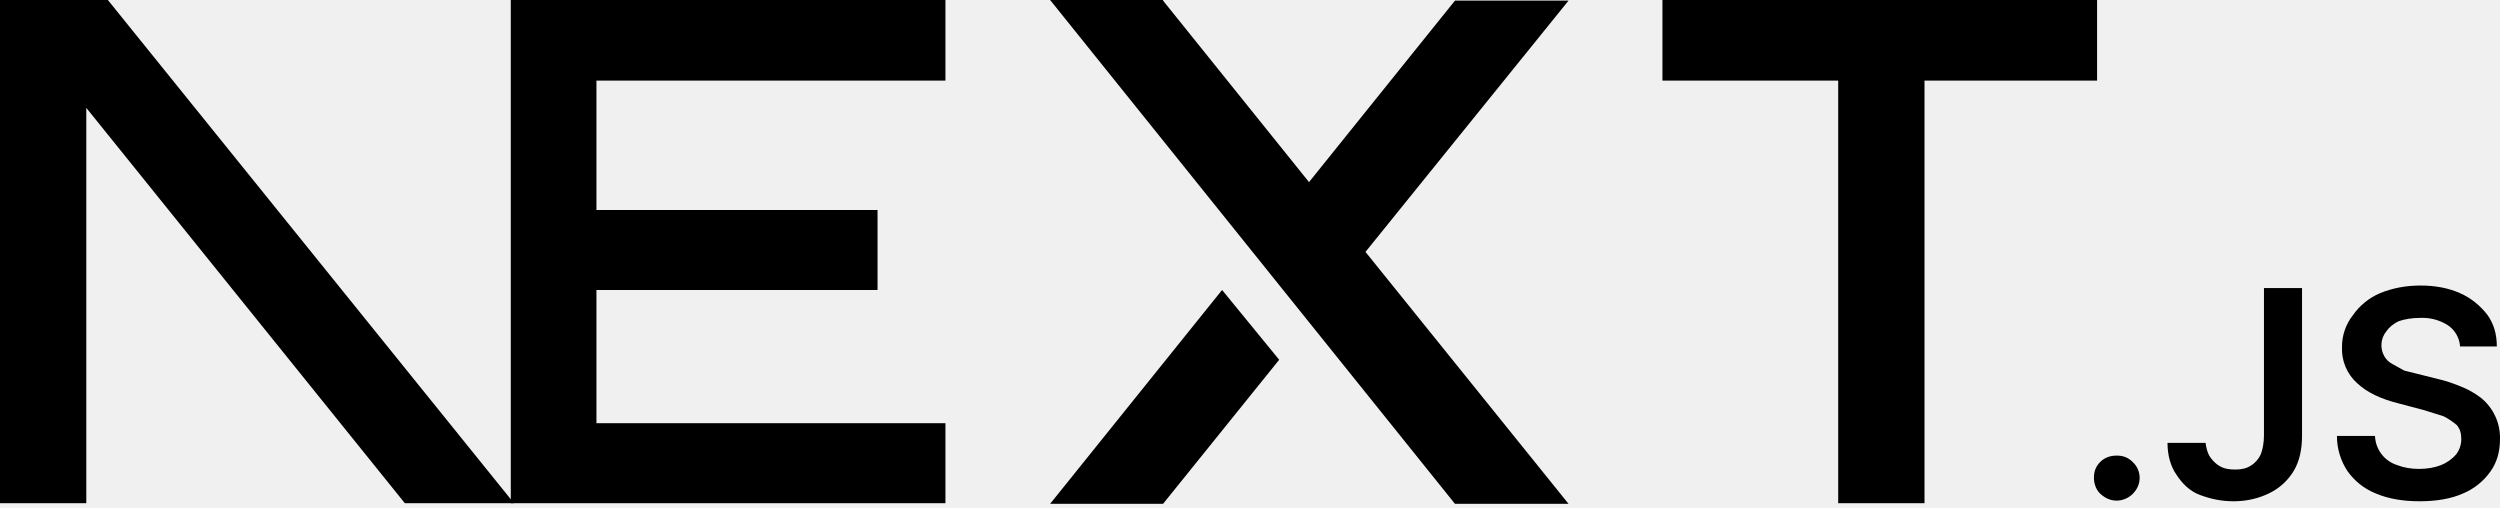
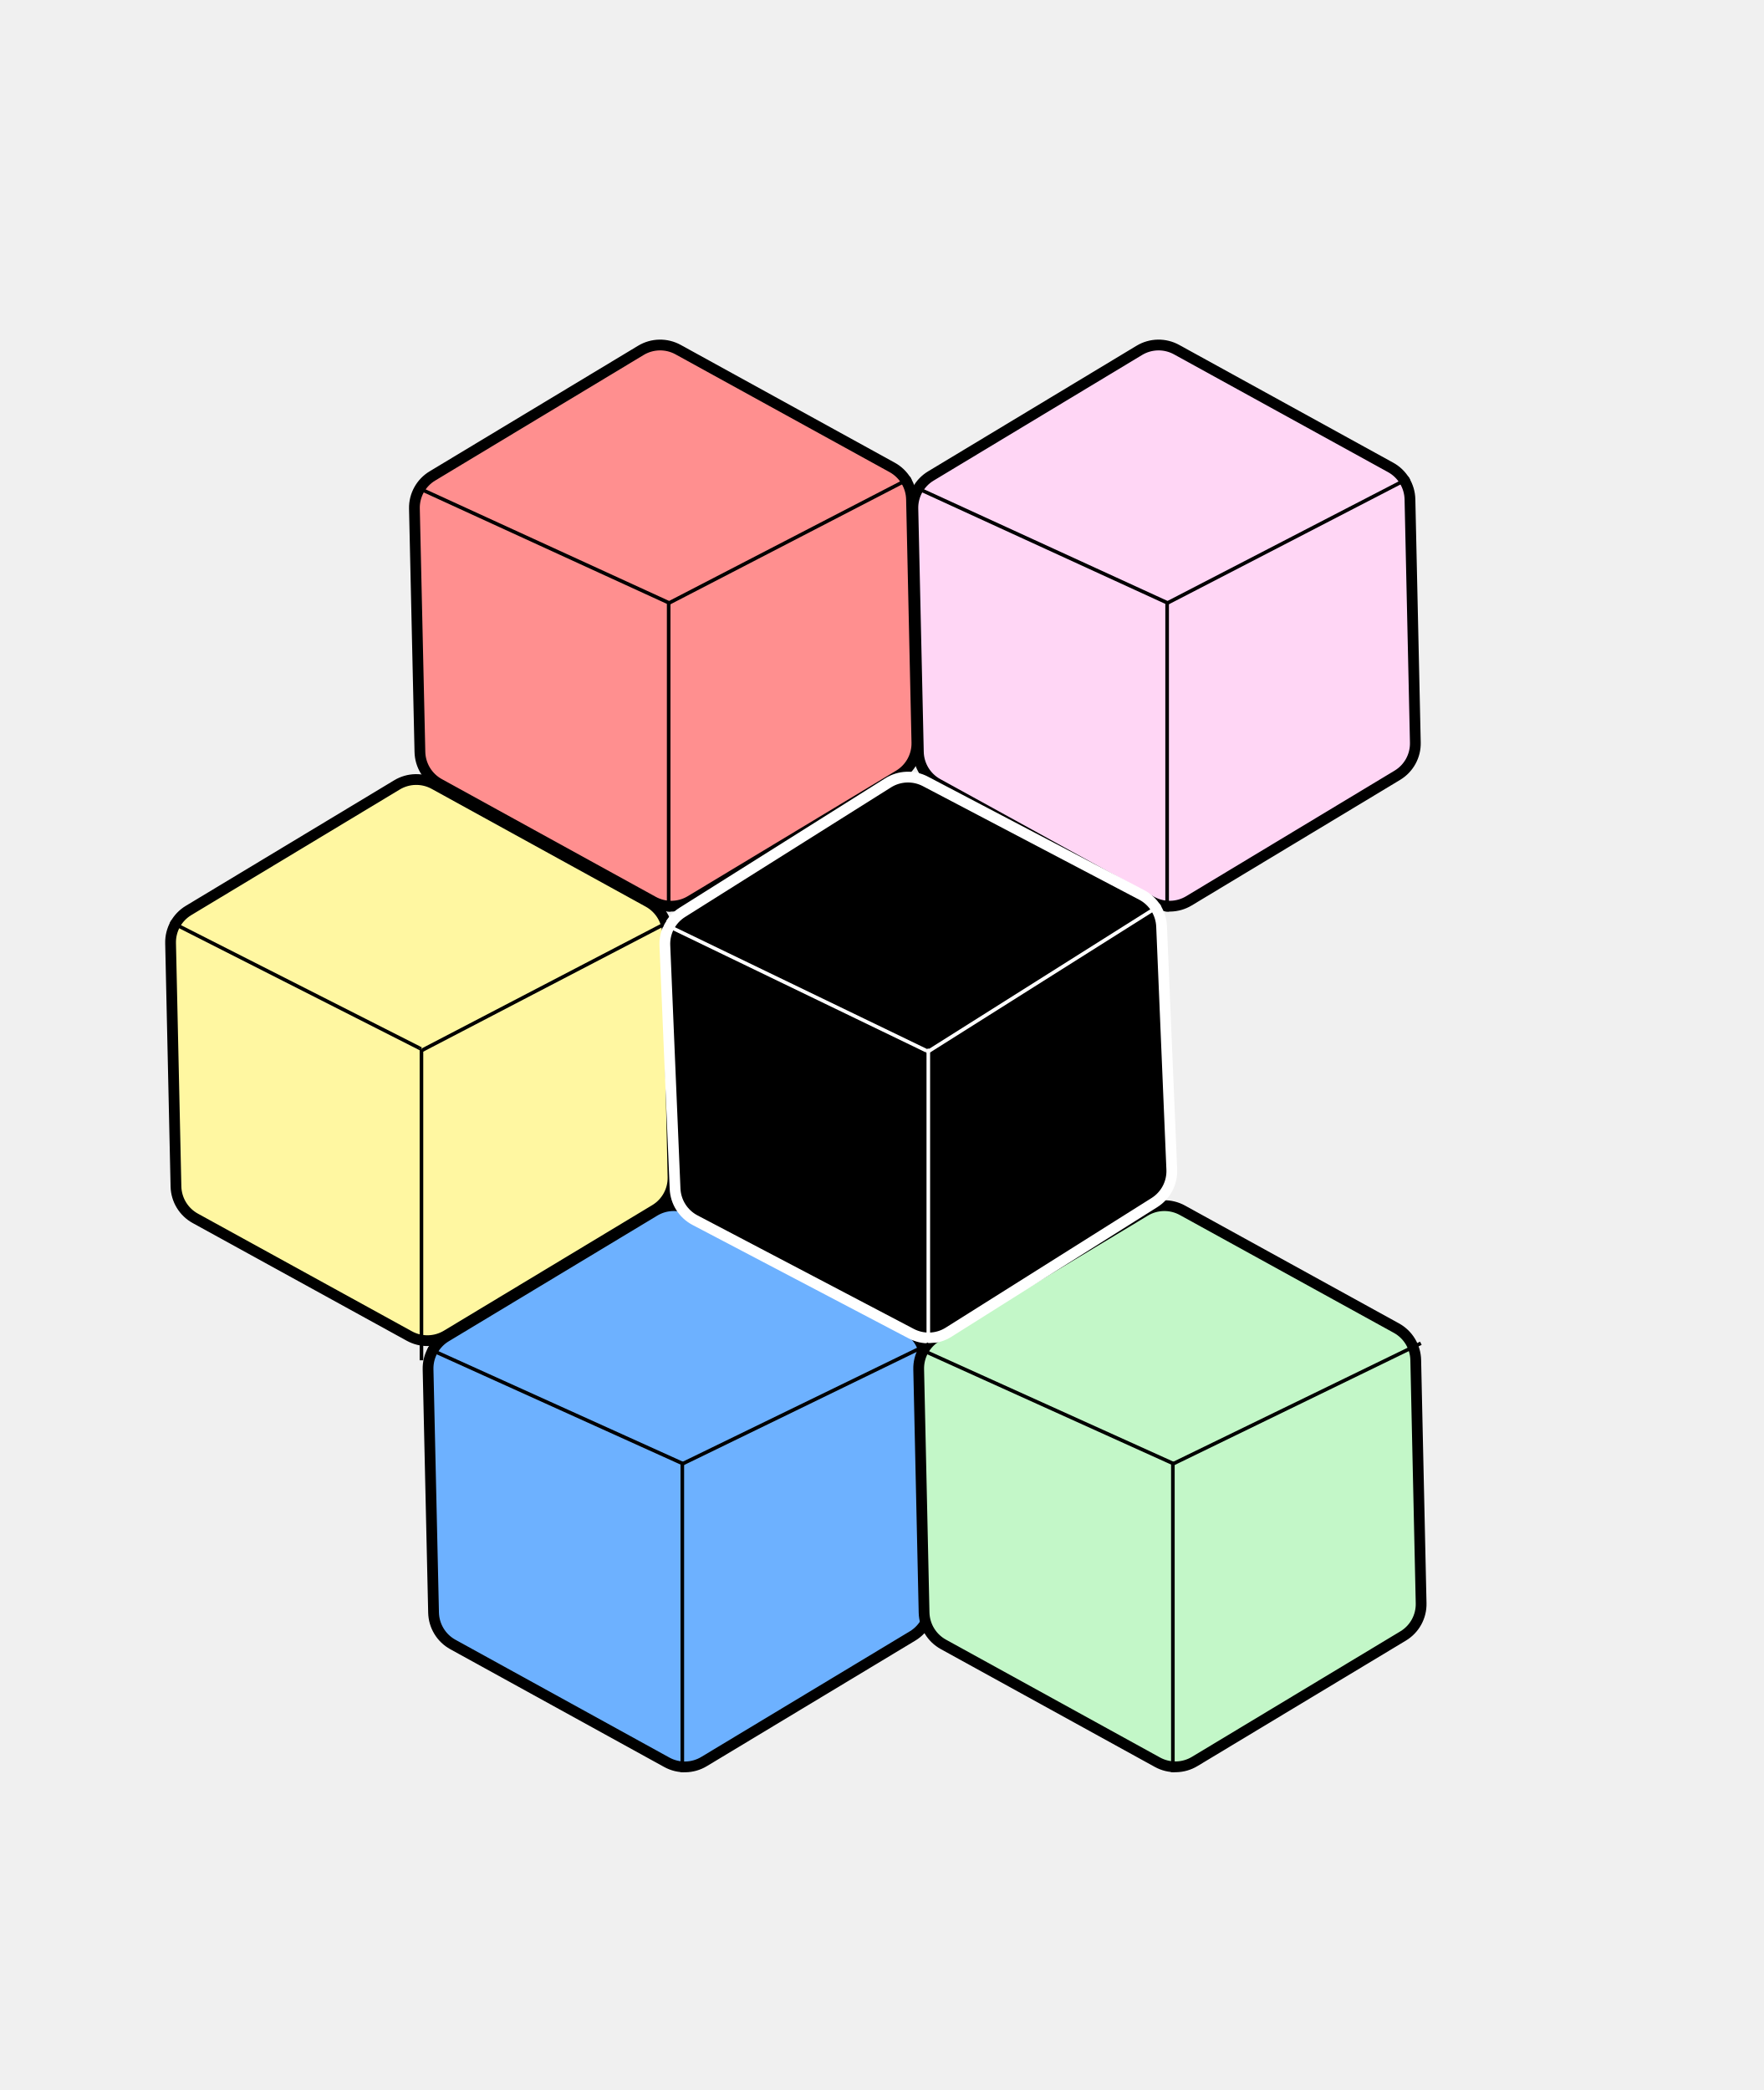
- <svg xmlns="http://www.w3.org/2000/svg" fill="none" viewBox="0 0 394 80">
-   <path fill="#000" d="M262 0h68.5v12.7h-27.2v66.6h-13.6V12.7H262V0ZM149 0v12.7H94v20.4h44.3v12.6H94v21h55v12.6H80.5V0h68.7zm34.3 0h-17.8l63.8 79.4h17.9l-32-39.7 32-39.6h-17.9l-23 28.6-23-28.6zm18.3 56.7-9-11-27.1 33.7h17.8l18.3-22.7z" />
-   <path fill="#000" d="M81 79.3 17 0H0v79.3h13.6V17l50.2 62.3H81Zm252.6-.4c-1 0-1.8-.4-2.5-1s-1.1-1.6-1.1-2.6.3-1.8 1-2.5 1.6-1 2.6-1 1.8.3 2.5 1a3.4 3.4 0 0 1 .6 4.3 3.7 3.7 0 0 1-3 1.8zm23.2-33.5h6v23.3c0 2.1-.4 4-1.3 5.5a9.1 9.1 0 0 1-3.8 3.5c-1.6.8-3.5 1.3-5.7 1.3-2 0-3.7-.4-5.3-1s-2.8-1.8-3.7-3.2c-.9-1.3-1.4-3-1.4-5h6c.1.8.3 1.6.7 2.2s1 1.2 1.6 1.5c.7.4 1.5.5 2.4.5 1 0 1.8-.2 2.4-.6a4 4 0 0 0 1.6-1.8c.3-.8.5-1.8.5-3V45.5zm30.9 9.1a4.4 4.4 0 0 0-2-3.3 7.5 7.5 0 0 0-4.3-1.1c-1.3 0-2.4.2-3.3.5-.9.4-1.6 1-2 1.6a3.5 3.5 0 0 0-.3 4c.3.5.7.9 1.3 1.2l1.8 1 2 .5 3.2.8c1.3.3 2.5.7 3.7 1.2a13 13 0 0 1 3.2 1.8 8.1 8.1 0 0 1 3 6.5c0 2-.5 3.7-1.5 5.1a10 10 0 0 1-4.4 3.5c-1.8.8-4.1 1.2-6.8 1.2-2.6 0-4.9-.4-6.8-1.2-2-.8-3.4-2-4.5-3.5a10 10 0 0 1-1.7-5.6h6a5 5 0 0 0 3.5 4.6c1 .4 2.2.6 3.4.6 1.3 0 2.5-.2 3.5-.6 1-.4 1.8-1 2.4-1.7a4 4 0 0 0 .8-2.4c0-.9-.2-1.6-.7-2.2a11 11 0 0 0-2.1-1.4l-3.2-1-3.8-1c-2.8-.7-5-1.7-6.6-3.2a7.2 7.2 0 0 1-2.4-5.7 8 8 0 0 1 1.7-5 10 10 0 0 1 4.3-3.5c2-.8 4-1.2 6.4-1.2 2.3 0 4.4.4 6.2 1.2 1.8.8 3.2 2 4.3 3.4 1 1.4 1.5 3 1.5 5h-5.8z" />
+ <svg xmlns="http://www.w3.org/2000/svg" xmlns:ns1="lucid" width="491" height="582">
+   <g ns1:page-tab-id="0_0">
+     <path d="M254.2 141.64a10.35 10.35 0 0 1 5.02-9.1l58.03-34.97a10.4 10.4 0 0 1 10.4-.2l59.57 32.78a10.4 10.4 0 0 1 5.4 8.9l1.5 67.73a10.35 10.35 0 0 1-5 9.1l-58.04 34.97a10.4 10.4 0 0 1-10.4.2l-59.57-32.78a10.4 10.4 0 0 1-5.38-8.9z" stroke="#000" stroke-width="3" fill="#ffd6f5" />
+     <path d="M255.6 136.02l69.27 31.76M255.6 136.03l-.47-.22M324.86 167.78l.47.2M325 253.3v-85.44" stroke="#000" fill="none" />
+     <path d="M325.5 253.83l-.8-.03-.2-.03v-.47h1z" stroke="#000" stroke-width=".05" />
+     <path d="M325 167.87v-.5M391.95 133.33l-66.92 34.62" stroke="#000" fill="none" />
+     <path d="M392.4 133.1l.23.44-.46.24-.46-.9.4-.2z" stroke="#000" stroke-width=".05" />
+     <path d="M325.05 167.95l-.46.23" stroke="#000" fill="none" />
+     <path d="M115.4 141.63a10.35 10.35 0 0 1 5.02-9.1l58.03-34.96a10.4 10.4 0 0 1 10.4-.2l59.57 32.78a10.4 10.4 0 0 1 5.4 8.9l1.5 67.73a10.35 10.35 0 0 1-5 9.1l-58.04 34.97a10.4 10.4 0 0 1-10.4.2l-59.57-32.78a10.4 10.4 0 0 1-5.38-8.9z" stroke="#000" stroke-width="3" fill="#ff8f8f" />
+     <path d="M47.5 262.64a10.35 10.35 0 0 1 5-9.1l58.04-34.97a10.4 10.4 0 0 1 10.4-.2l59.57 32.78a10.4 10.4 0 0 1 5.4 8.9l1.5 67.74a10.35 10.35 0 0 1-5 9.08l-58.03 34.97a10.4 10.4 0 0 1-10.4.2L54.4 339.28a10.4 10.4 0 0 1-5.4-8.9z" stroke="#000" stroke-width="3" fill="#fff7a1" />
+     <path d="M119.2 381.3a10.35 10.35 0 0 1 5.02-9.1l58.03-34.97a10.4 10.4 0 0 1 10.4-.2l59.57 32.8a10.4 10.4 0 0 1 5.4 8.88l1.5 67.75a10.35 10.35 0 0 1-5 9.1l-58.04 34.96a10.4 10.4 0 0 1-10.4.22l-59.57-32.8a10.4 10.4 0 0 1-5.38-8.88z" stroke="#000" stroke-width="3" fill="#6db1ff" />
+     <path d="M255.82 381.3a10.35 10.35 0 0 1 5-9.1l58.04-34.97a10.4 10.4 0 0 1 10.4-.2l59.57 32.8a10.4 10.4 0 0 1 5.4 8.88l1.5 67.75a10.35 10.35 0 0 1-5 9.1L332.7 490.5a10.4 10.4 0 0 1-10.4.22l-59.58-32.8a10.4 10.4 0 0 1-5.4-8.88z" stroke="#000" stroke-width="3" fill="#c3f7c8" />
+     <path d="M185.14 263.28a10.35 10.35 0 0 1 4.83-9.2L247.3 218a10.4 10.4 0 0 1 10.4-.4l60.2 31.6a10.4 10.4 0 0 1 5.56 8.8l2.84 67.7a10.35 10.35 0 0 1-4.83 9.18l-57.33 36.1a10.4 10.4 0 0 1-10.4.4l-60.2-31.6a10.4 10.4 0 0 1-5.56-8.8z" stroke="#fff" stroke-width="3" />
+     <path d="M529.32 260.03a10.35 10.35 0 0 1 5.16-9l58.62-34a10.4 10.4 0 0 1 10.4-.02l59 33.8a10.4 10.4 0 0 1 5.24 9l.36 67.74a10.35 10.35 0 0 1-5.16 9l-58.62 34a10.4 10.4 0 0 1-10.4.02l-59-33.8a10.4 10.4 0 0 1-5.24-8.97z" stroke="#000" stroke-width="3" fill="#fff7a1" />
+     <path d="M119.6 375.68l70.27 31.77M119.6 375.7l-.47-.22M189.86 407.44l.47.2M190 492.98v-85.46" stroke="#000" fill="none" />
+     <path d="M190.5 493.5l-.8-.03-.2-.03v-.48h1z" stroke="#000" stroke-width=".05" />
+     <path d="M190 407.53v-.5M258.6 374.28l-68.56 33.35" stroke="#000" fill="none" />
+     <path d="M258.8 374.73l-.32-.68h.57l1.24-.1.22-.05z" stroke="#000" stroke-width=".05" />
+     <path d="M190.05 407.62l-.46.23M256.2 375.68l70.28 31.77M256.2 375.7l-.46-.22M326.47 407.44l.47.2M326.6 492.98v-85.46" stroke="#000" fill="none" />
+     <path d="M327.1 493.5l-.8-.03-.2-.03v-.48h1z" stroke="#000" stroke-width=".05" />
+     <path d="M326.6 407.53v-.5M395.2 374.28l-68.55 33.35M395.2 374.28l.46-.22M326.66 407.62l-.46.23M47.9 256.92l68.9 34.95" stroke="#000" fill="none" />
+     <path d="M48.15 256.48l-.45.9-.45-.23.22-.45.26-.43z" stroke="#000" stroke-width=".05" />
+     <path d="M116.78 291.86l.46.23M116.78 136.02l69.3 31.76M116.8 136.03l-.47-.22M186.06 167.78l.46.2M186.2 253.3v-85.44" stroke="#000" fill="none" />
+     <path d="M186.7 253.83l-.8-.03-.2-.03v-.47h1z" stroke="#000" stroke-width=".05" />
+     <path d="M186.2 167.87v-.5M253.14 133.32l-66.9 34.63" stroke="#000" fill="none" />
+     <path d="M253.6 133.1l.22.44-.46.24-.46-.9.4-.2z" stroke="#000" stroke-width=".05" />
+     <path d="M186.24 167.95l-.46.23M117.36 378.3v-85.44M117.36 378.3v.5M117.36 292.87v-.5" stroke="#000" fill="none" />
+     <path d="M322.7 252.3l-64.17 40.48" stroke="#fff" fill="none" />
+     <path d="M323.13 252.03l.24.44-.4.26-.54-.84.4-.27z" stroke="#fff" stroke-width=".05" fill="#fff" />
+     <path d="M258.54 292.78l-.43.27M185.44 257.55L258 292.6" stroke="#fff" fill="none" />
+     <path d="M185.67 257.1l-.44.9-.45-.2.2-.47.27-.43z" stroke="#fff" stroke-width=".05" fill="#fff" />
+     <path d="M258 292.58l.46.22" stroke="#fff" fill="none" />
+     <path d="M184.55 257.57l-66.97 34.87" stroke="#000" fill="none" />
+     <path d="M185 257.33l-.28.6-.4-.8 1.16-.6z" stroke="#000" stroke-width=".05" />
+     <path d="M117.6 292.43l-.46.24" stroke="#000" fill="none" />
+     <path d="M258.5 292.25a.25.25 0 0 1 .25.25v79a.25.25 0 0 1-.25.25.25.25 0 0 1-.25-.25v-79a.25.25 0 0 1 .25-.25z" stroke="#fff" stroke-width=".5" fill="none" />
+   </g>
</svg>
